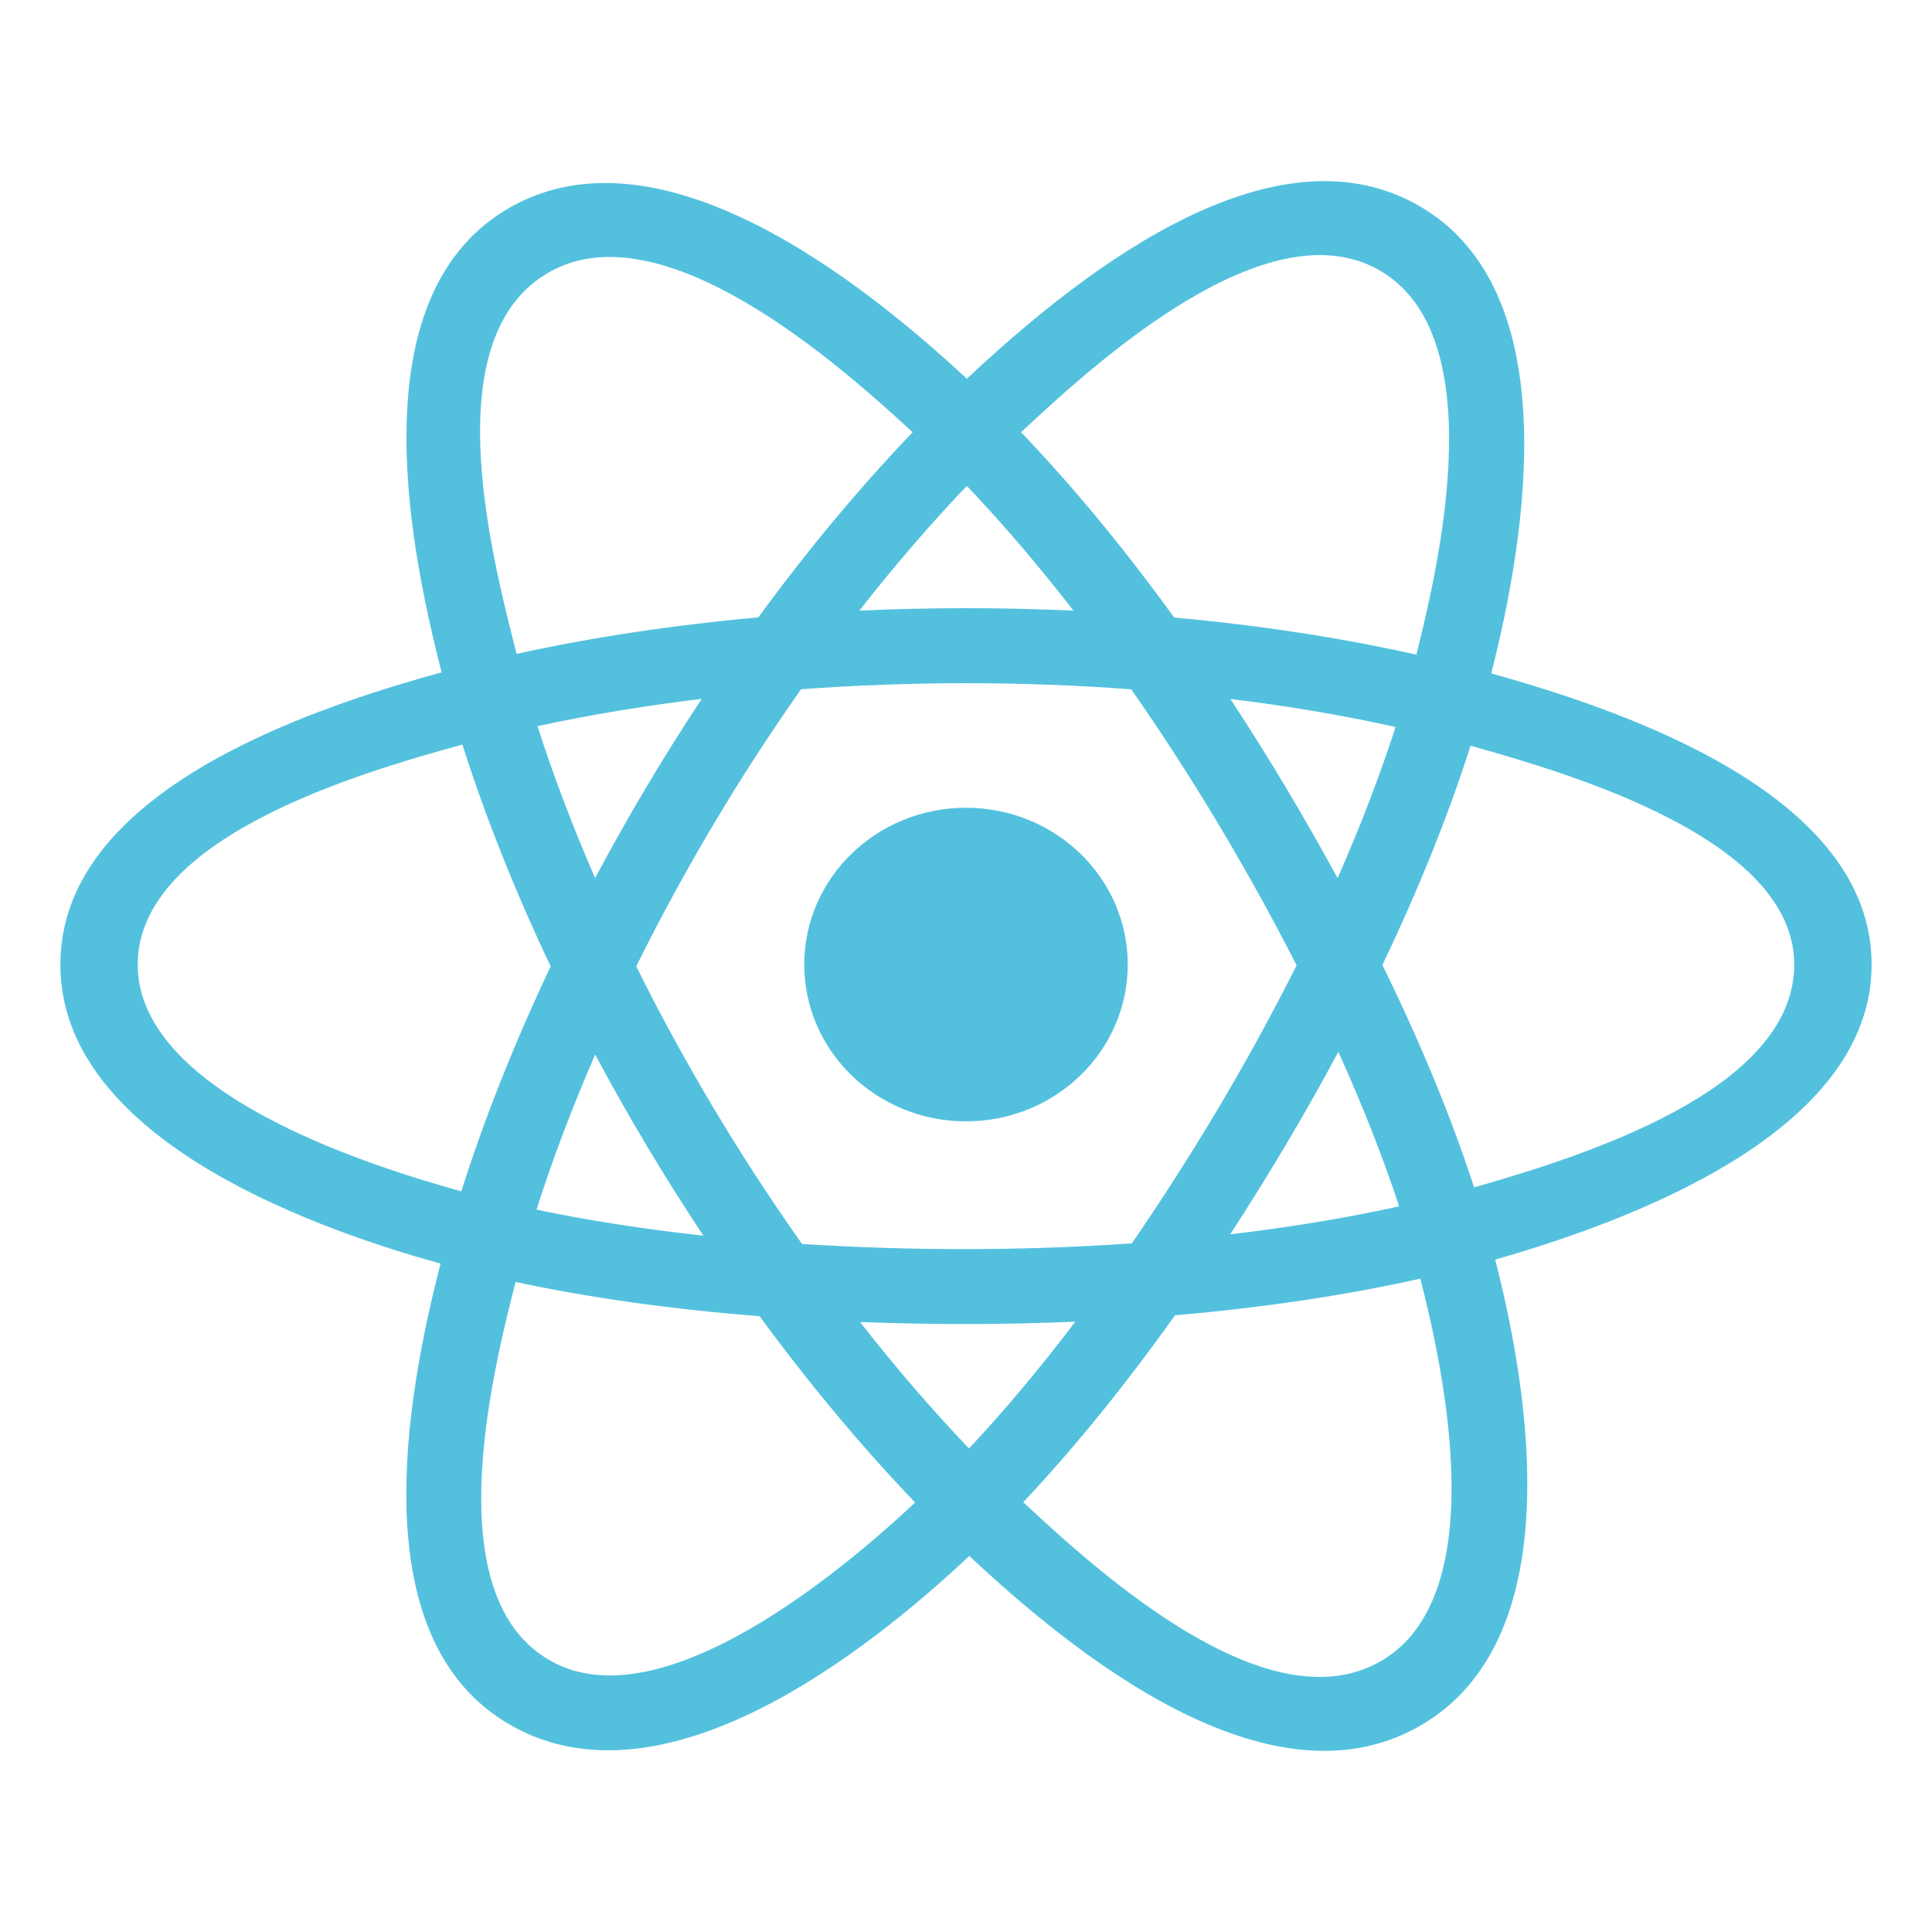
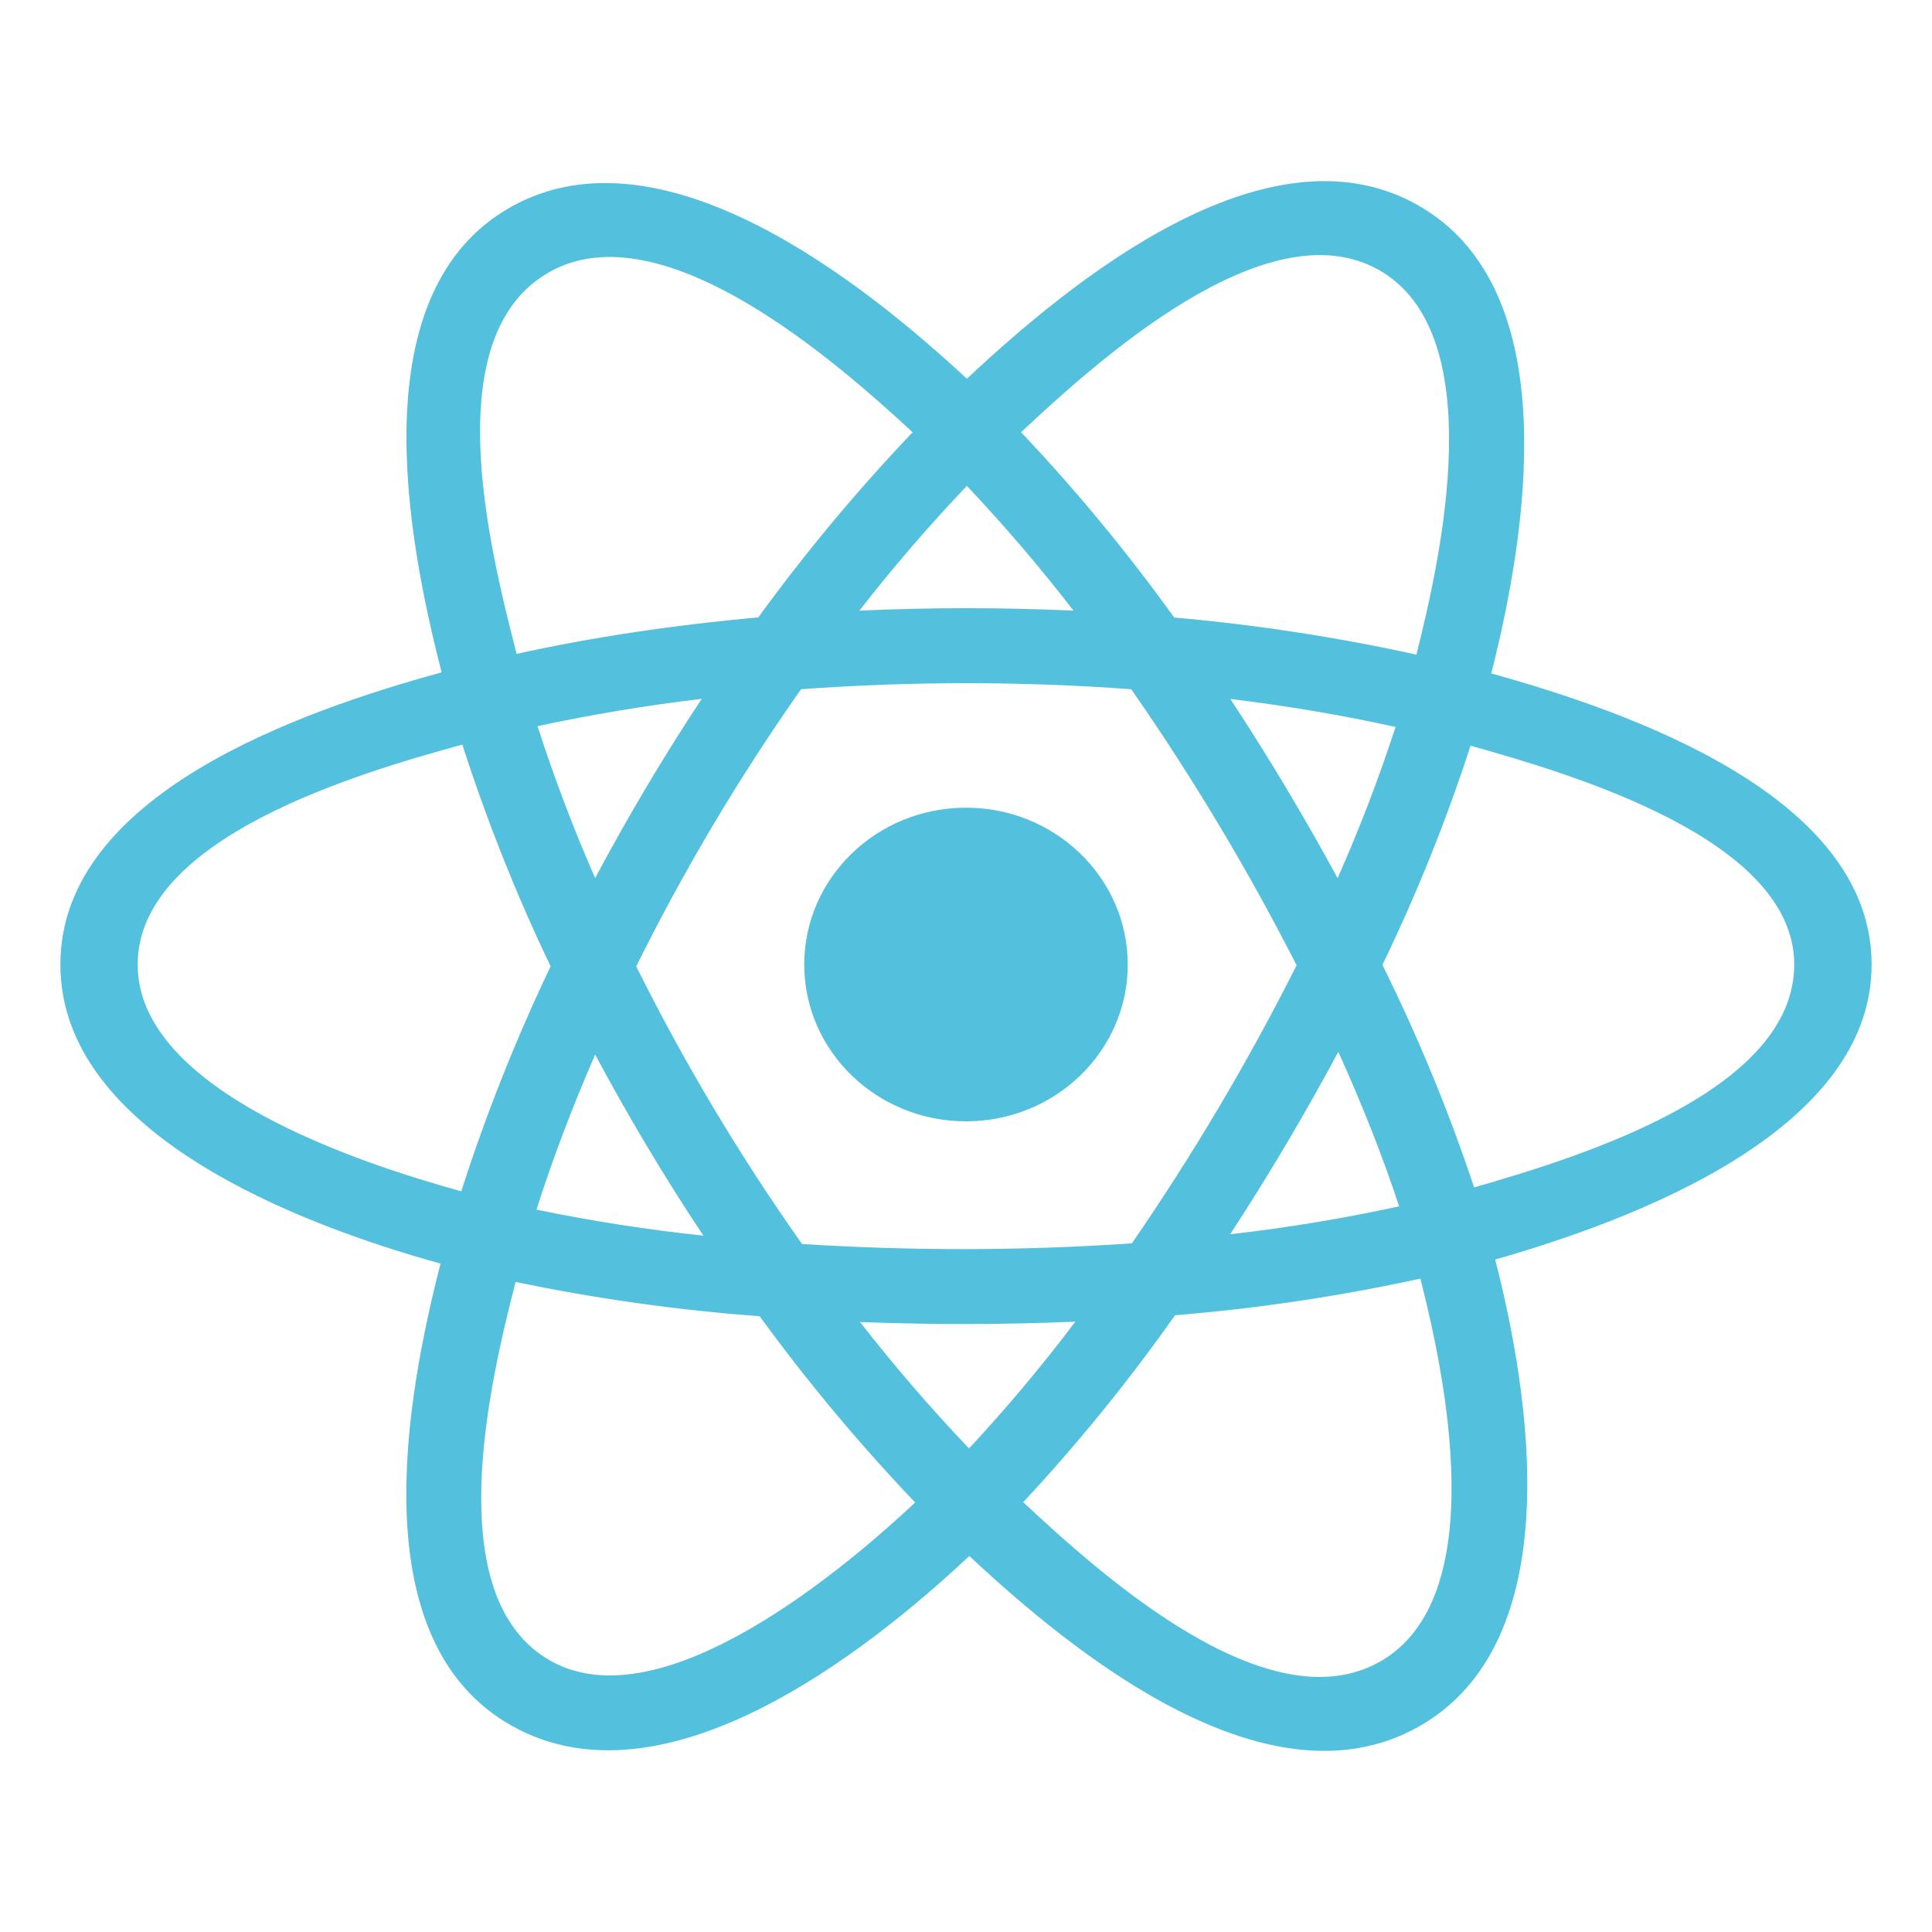
- <svg xmlns="http://www.w3.org/2000/svg" width="800px" height="800px" viewBox="0 0 32 32" fill="none">
-   <path d="M18.679 15.976C18.679 14.541 17.48 13.379 16 13.379C14.521 13.379 13.321 14.541 13.321 15.976C13.321 17.41 14.521 18.573 16 18.573C17.48 18.573 18.679 17.41 18.679 15.976Z" fill="#53C1DE" />
-   <path fill-rule="evenodd" clip-rule="evenodd" d="M24.7 11.154C25.266 8.925 25.977 4.791 23.47 3.39C20.975 1.995 17.728 4.668 16.014 6.273C14.304 4.684 10.966 2.022 8.462 3.428C5.968 4.828 6.737 8.893 7.315 11.136C4.988 11.776 1 13.156 1 15.976C1 18.787 4.984 20.289 7.297 20.929C6.717 23.184 5.986 27.191 8.483 28.588C10.997 29.993 14.325 27.395 16.055 25.772C17.781 27.386 20.997 30.002 23.492 28.601C25.996 27.196 25.344 23.118 24.765 20.863C27.007 20.221 31 18.752 31 15.976C31 13.184 26.99 11.792 24.7 11.154ZM24.416 19.667C24.037 18.502 23.524 17.262 22.897 15.982C23.495 14.732 23.988 13.509 24.357 12.351C26.036 12.823 29.718 13.901 29.718 15.976C29.718 18.07 26.185 19.159 24.416 19.667ZM22.85 27.526C20.988 28.571 18.222 26.07 16.948 24.881C17.793 23.984 18.638 22.942 19.462 21.785C20.913 21.66 22.283 21.456 23.526 21.178C23.933 22.773 24.72 26.476 22.85 27.526ZM9.124 27.511C7.261 26.47 8.113 22.895 8.54 21.233C9.768 21.497 11.129 21.686 12.582 21.801C13.412 22.933 14.282 23.974 15.158 24.886C14.075 25.901 10.995 28.557 9.124 27.511ZM2.281 15.976C2.281 13.874 5.942 12.803 7.659 12.333C8.035 13.517 8.527 14.754 9.121 16.006C8.519 17.277 8.02 18.534 7.641 19.732C6.004 19.278 2.281 18.079 2.281 15.976ZM9.104 4.504C10.973 3.454 13.875 6.01 15.116 7.16C14.244 8.068 13.383 9.101 12.56 10.226C11.149 10.353 9.799 10.557 8.557 10.83C8.091 9.021 7.236 5.552 9.104 4.504ZM20.379 11.577C21.337 11.694 22.254 11.85 23.115 12.041C22.856 12.844 22.534 13.684 22.154 14.545C21.604 13.533 21.014 12.542 20.379 11.577ZM16.014 8.048C16.605 8.669 17.197 9.362 17.78 10.114C16.599 10.06 15.415 10.06 14.234 10.114C14.817 9.368 15.414 8.676 16.014 8.048ZM9.857 14.544C9.483 13.686 9.164 12.842 8.903 12.027C9.759 11.842 10.672 11.69 11.623 11.575C10.987 12.537 10.397 13.528 9.857 14.544ZM11.65 20.466C10.668 20.359 9.741 20.215 8.886 20.035C9.15 19.206 9.477 18.343 9.858 17.467C10.406 18.493 11.005 19.494 11.65 20.466ZM16.05 23.991C15.442 23.356 14.836 22.653 14.245 21.897C15.433 21.942 16.623 21.942 17.811 21.891C17.227 22.661 16.637 23.365 16.05 23.991ZM22.167 17.422C22.568 18.308 22.906 19.166 23.174 19.981C22.304 20.173 21.365 20.328 20.376 20.444C21.015 19.461 21.615 18.454 22.167 17.422ZM18.747 20.594C16.93 20.72 15.102 20.719 13.284 20.604C12.251 19.142 11.331 17.603 10.538 16.006C11.328 14.412 12.24 12.876 13.268 11.416C15.088 11.283 16.918 11.282 18.737 11.417C19.756 12.877 20.668 14.409 21.476 15.988C20.677 17.581 19.759 19.12 18.747 20.594ZM22.83 4.467C24.701 5.513 23.868 9.227 23.459 10.843C22.215 10.564 20.863 10.357 19.448 10.228C18.624 9.09 17.77 8.055 16.912 7.159C18.169 5.984 20.978 3.431 22.83 4.467Z" fill="#53C1DE" />
+ <svg xmlns="http://www.w3.org/2000/svg" width="800" height="800" fill="none" viewBox="0 0 32 32">
+   <path fill="#53C1DE" d="M18.679 15.976c0-1.435-1.2-2.598-2.679-2.598-1.48 0-2.679 1.163-2.679 2.598 0 1.434 1.2 2.597 2.679 2.597 1.48 0 2.679-1.163 2.679-2.597Z" />
+   <path fill="#53C1DE" fill-rule="evenodd" d="M24.7 11.154c.566-2.23 1.277-6.363-1.23-7.764-2.495-1.395-5.742 1.278-7.456 2.883-1.71-1.589-5.048-4.25-7.552-2.845-2.494 1.4-1.725 5.465-1.147 7.708-2.327.64-6.315 2.02-6.315 4.84 0 2.811 3.984 4.313 6.297 4.953-.58 2.255-1.311 6.262 1.186 7.659 2.514 1.405 5.842-1.194 7.572-2.816 1.726 1.614 4.942 4.23 7.437 2.83 2.504-1.406 1.852-5.484 1.273-7.74 2.242-.641 6.235-2.11 6.235-4.886 0-2.793-4.01-4.184-6.3-4.822Zm-.284 8.513a28.65 28.65 0 0 0-1.519-3.685 28.625 28.625 0 0 0 1.46-3.631c1.679.472 5.361 1.55 5.361 3.625 0 2.094-3.533 3.183-5.302 3.691Zm-1.566 7.859c-1.862 1.045-4.628-1.456-5.902-2.645a29.352 29.352 0 0 0 2.514-3.096 30.941 30.941 0 0 0 4.064-.607c.407 1.595 1.194 5.298-.676 6.348Zm-13.726-.015c-1.863-1.041-1.011-4.616-.584-6.278a31.04 31.04 0 0 0 4.042.568 30.55 30.55 0 0 0 2.576 3.085c-1.083 1.015-4.163 3.671-6.034 2.625ZM2.28 15.976c0-2.102 3.661-3.173 5.378-3.643a29.257 29.257 0 0 0 1.462 3.673 29.689 29.689 0 0 0-1.48 3.726c-1.637-.454-5.36-1.653-5.36-3.756ZM9.104 4.504c1.87-1.05 4.77 1.506 6.012 2.656a29.97 29.97 0 0 0-2.556 3.066c-1.41.127-2.761.33-4.003.604-.466-1.81-1.321-5.278.547-6.326Zm11.275 7.073c.957.117 1.875.273 2.736.464a26.259 26.259 0 0 1-.96 2.504 41.165 41.165 0 0 0-1.776-2.968Zm-4.365-3.529a26.999 26.999 0 0 1 1.766 2.066 38.897 38.897 0 0 0-3.546 0 27.651 27.651 0 0 1 1.78-2.066Zm-6.157 6.496a26.884 26.884 0 0 1-.954-2.517 29.762 29.762 0 0 1 2.72-.452 36.303 36.303 0 0 0-1.766 2.97Zm1.793 5.922a28.076 28.076 0 0 1-2.764-.431c.264-.83.59-1.692.972-2.568a36.306 36.306 0 0 0 1.792 2.999Zm4.4 3.525a28.142 28.142 0 0 1-1.805-2.094c1.188.045 2.378.045 3.566-.006a26.611 26.611 0 0 1-1.761 2.1Zm6.117-6.569c.4.886.739 1.744 1.007 2.559a27.97 27.97 0 0 1-2.798.462 41.028 41.028 0 0 0 1.79-3.02Zm-3.42 3.172a41.486 41.486 0 0 1-5.463.01 34.923 34.923 0 0 1-2.746-4.598 34.908 34.908 0 0 1 2.73-4.59 37.39 37.39 0 0 1 5.469 0 39.137 39.137 0 0 1 2.739 4.572 39.146 39.146 0 0 1-2.729 4.606ZM22.83 4.467c1.87 1.046 1.038 4.76.63 6.376a31.597 31.597 0 0 0-4.012-.615 29.379 29.379 0 0 0-2.536-3.069c1.258-1.175 4.066-3.728 5.918-2.692Z" clip-rule="evenodd" />
</svg>
